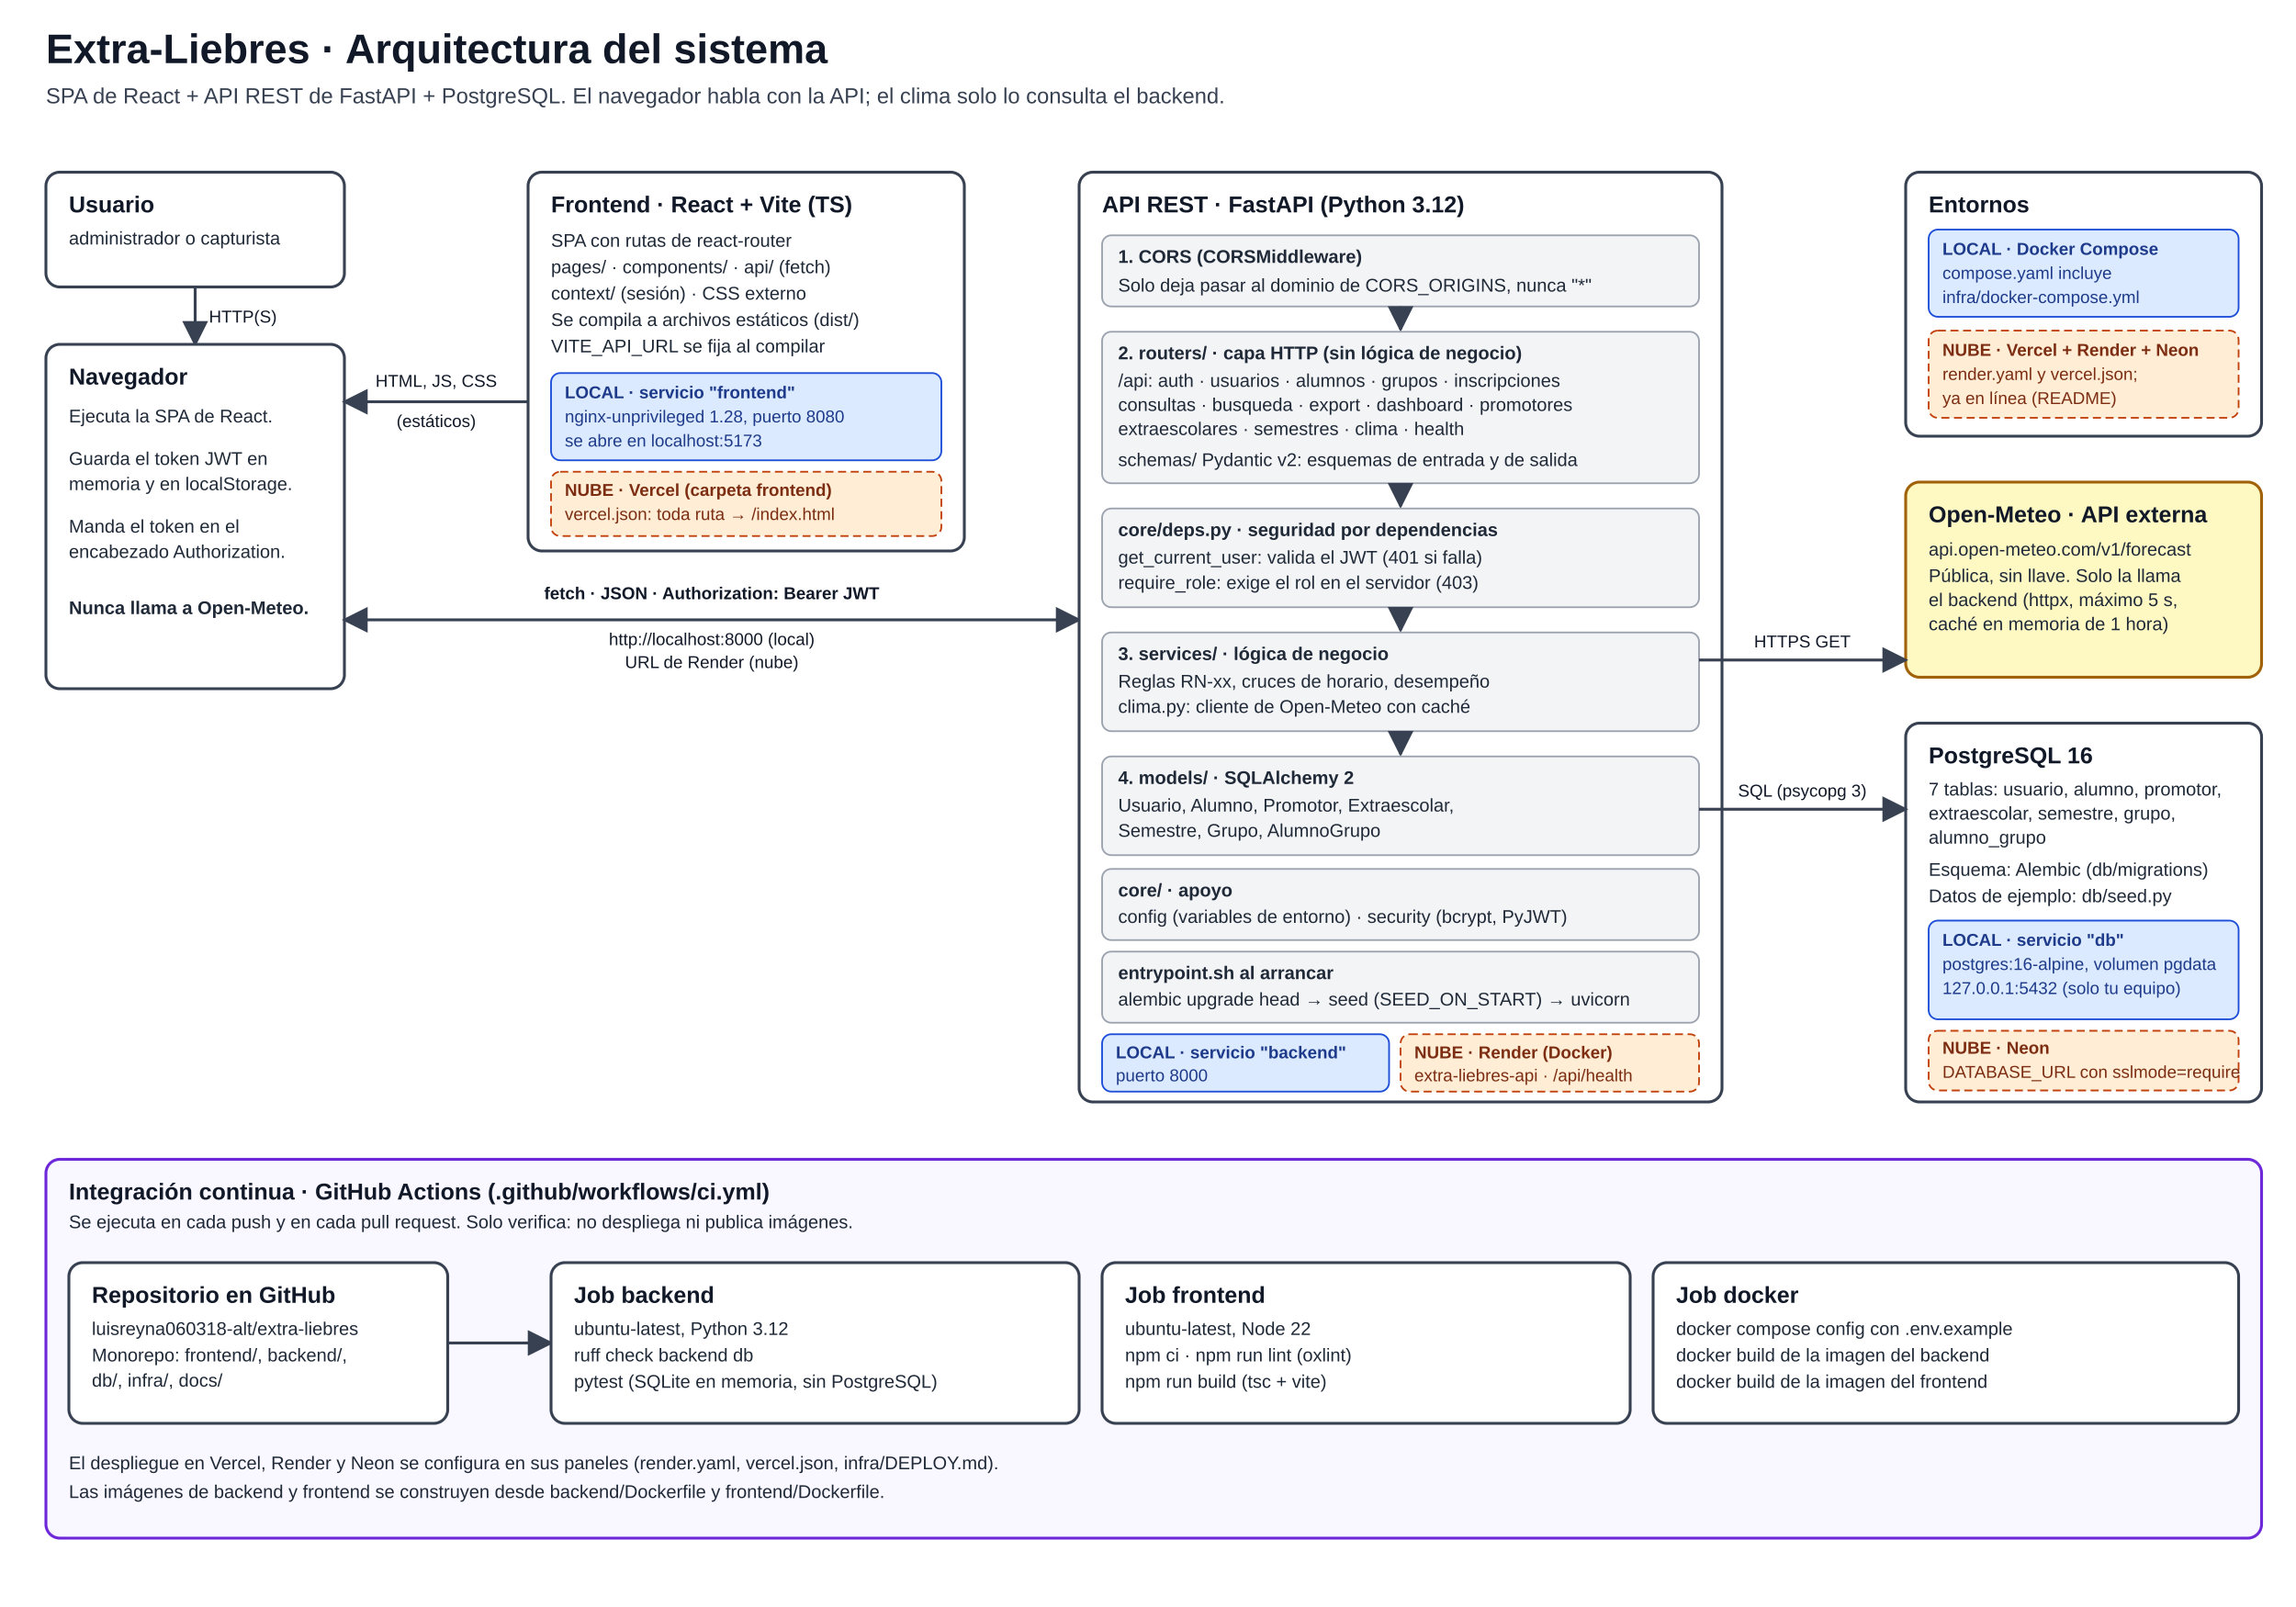
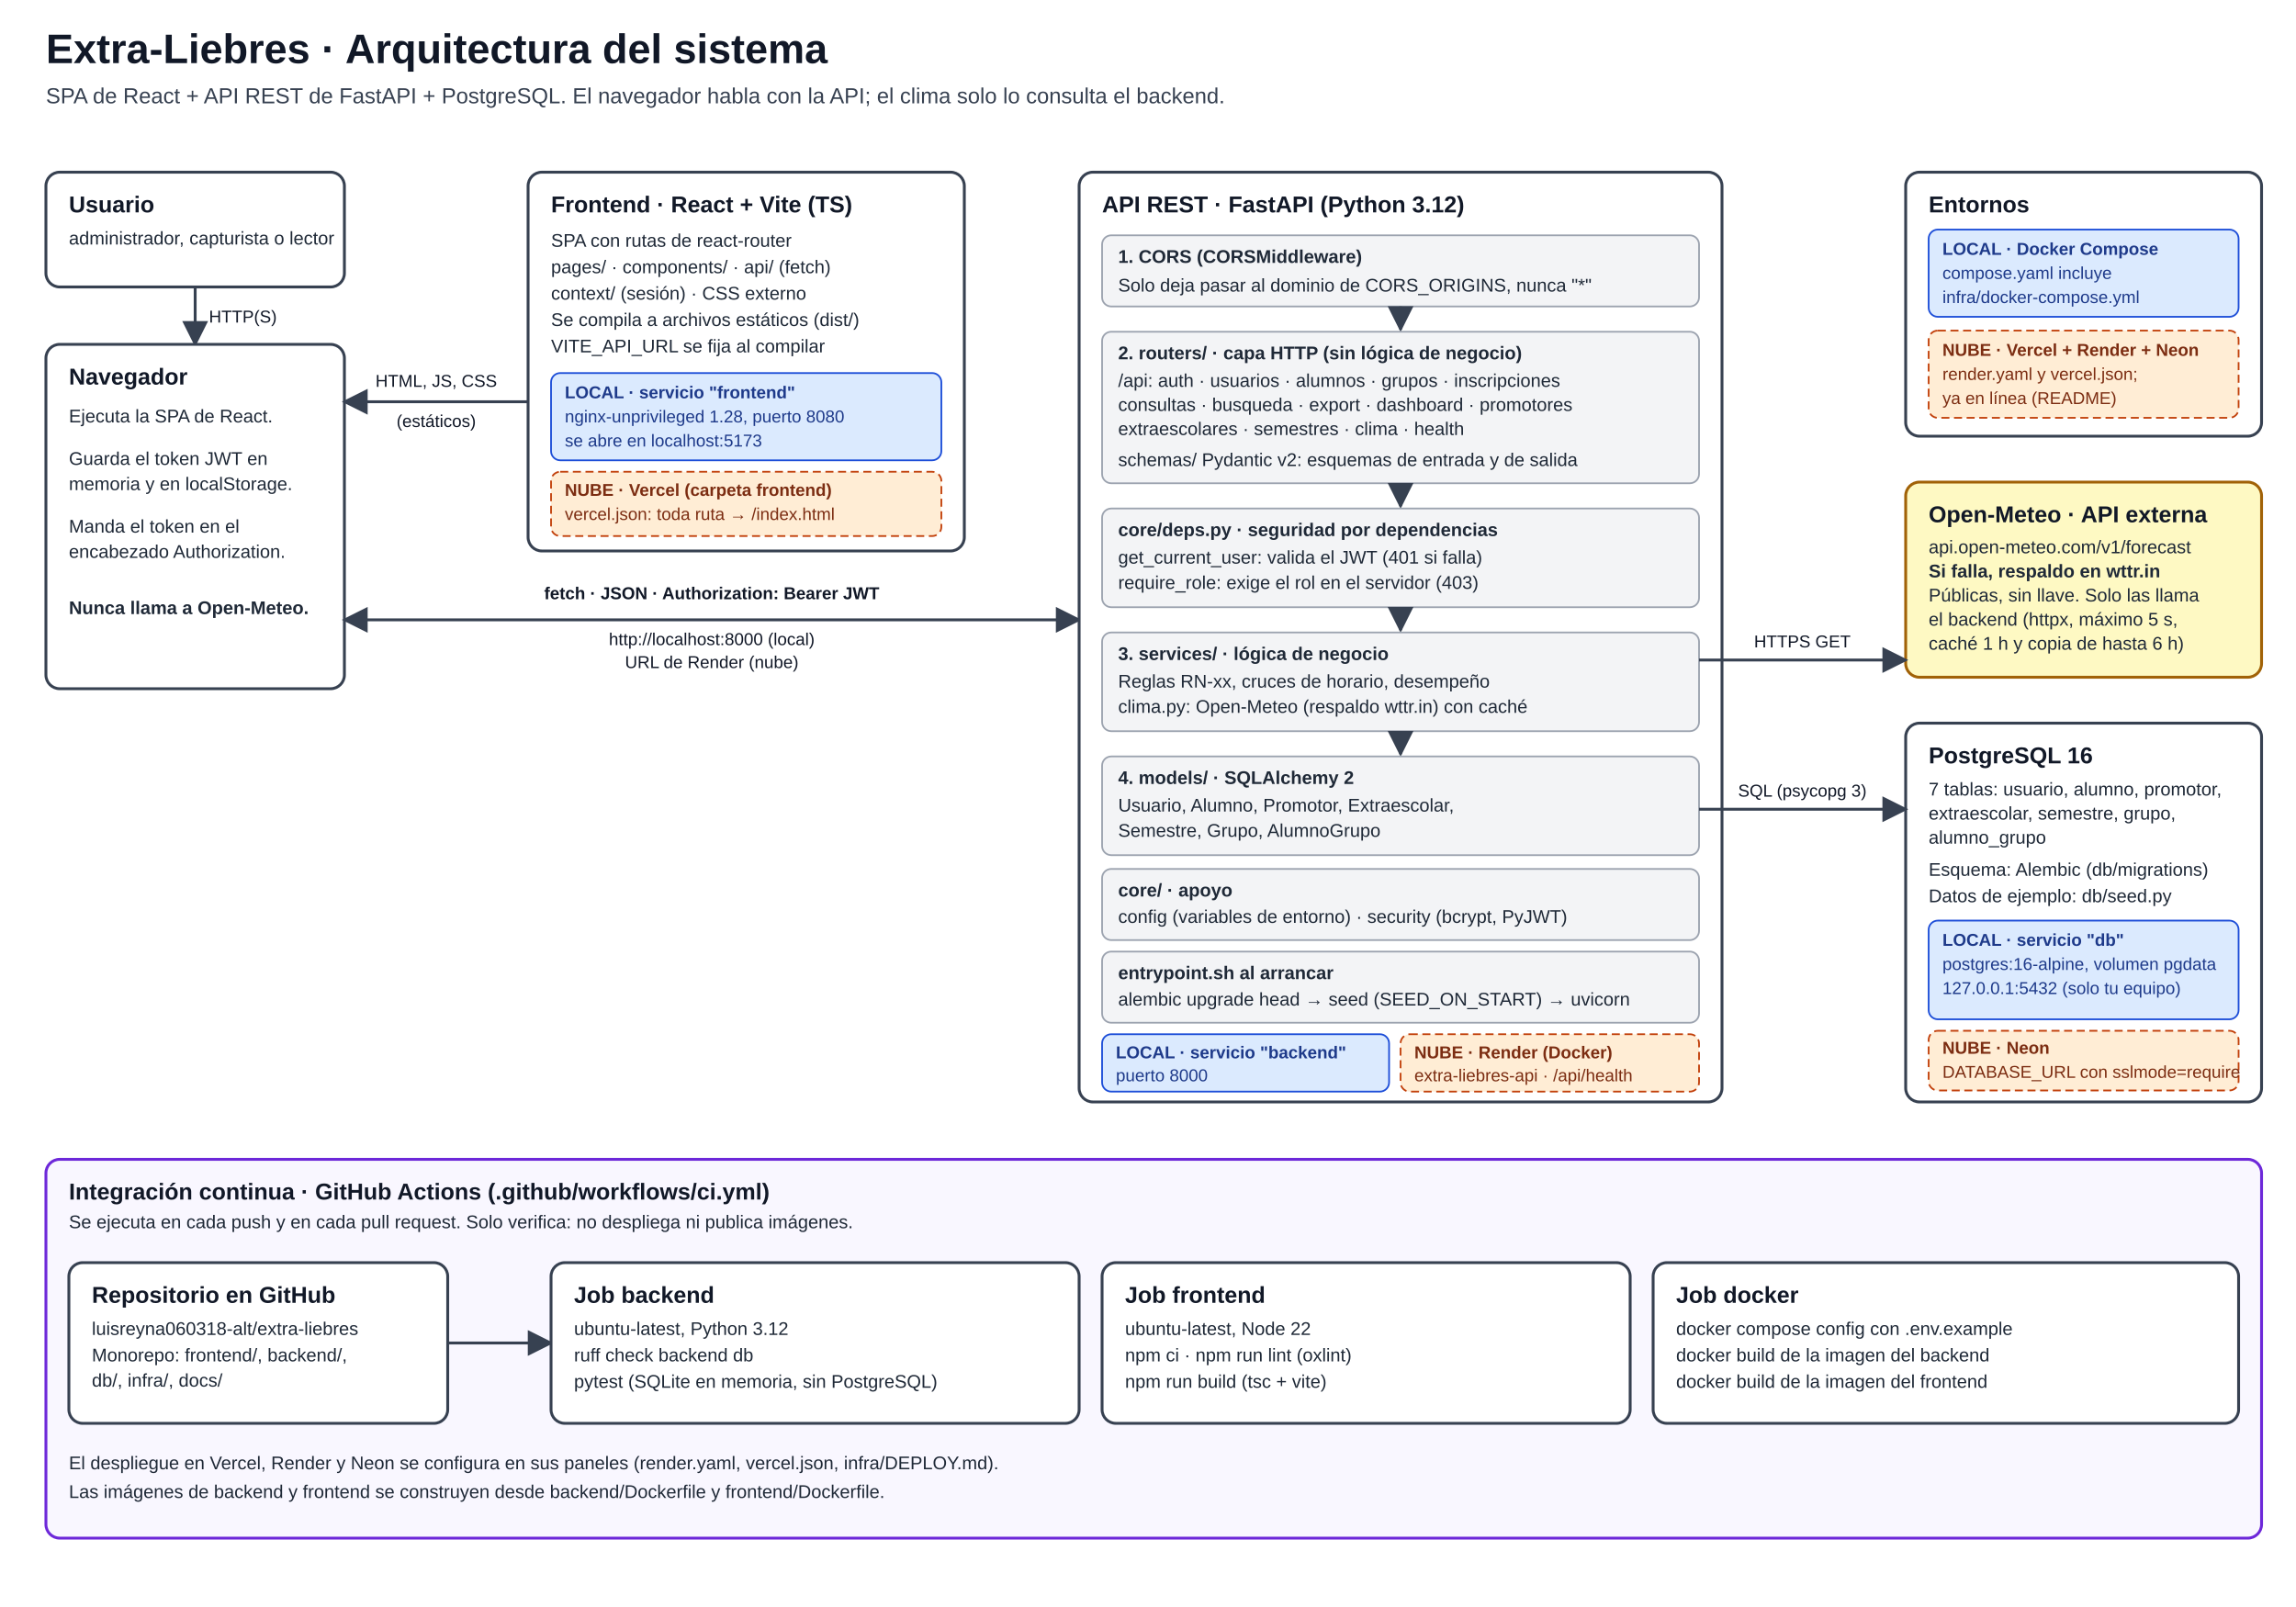
<svg xmlns="http://www.w3.org/2000/svg" width="2000" height="1400" viewBox="0 0 2000 1400" font-family="Segoe UI, Arial, sans-serif">
  <defs>
    <marker id="flecha" viewBox="0 0 10 10" refX="9" refY="5" markerWidth="9" markerHeight="9" orient="auto-start-reverse">
      <path d="M0,0 L10,5 L0,10 z" fill="#374151" />
    </marker>
    <style>
      .caja { fill: #ffffff; stroke: #374151; stroke-width: 2.5; }
      .interna { fill: #f3f4f6; stroke: #9ca3af; stroke-width: 1.5; }
      .externa { fill: #fef9c3; stroke: #a16207; stroke-width: 2.5; }
      .ci { fill: #ede9fe; stroke: #6d28d9; stroke-width: 2.5; }
      .local { fill: #dbeafe; stroke: #1d4ed8; stroke-width: 1.5; }
      .nube { fill: #ffedd5; stroke: #c2410c; stroke-width: 1.5; stroke-dasharray: 7 4; }
      .linea { stroke: #374151; stroke-width: 2.5; fill: none; }
      .titulo { font-size: 36px; font-weight: 700; fill: #111827; }
      .sub { font-size: 19px; fill: #374151; }
      .h { font-size: 20px; font-weight: 700; fill: #111827; }
      .d { font-size: 16px; fill: #1f2937; }
      .dn { font-size: 16px; font-weight: 700; fill: #1f2937; }
      .etq { font-size: 15px; fill: #111827; }
      .tl { font-size: 15px; fill: #1e3a8a; }
      .tn { font-size: 15px; fill: #7c2d12; }
      .b { font-weight: 700; }
    </style>
  </defs>
  <rect width="2000" height="1400" fill="#ffffff" />
  <text class="titulo" x="40" y="55">Extra-Liebres · Arquitectura del sistema</text>
  <text class="sub" x="40" y="90">SPA de React + API REST de FastAPI + PostgreSQL. El navegador habla con la API; el clima solo lo consulta el backend.</text>
  <rect class="caja" x="40" y="150" width="260" height="100" rx="12" />
  <text class="h" x="60" y="185">Usuario</text>
-   <text class="d" x="60" y="213">administrador o capturista</text>
+   <text class="d" x="60" y="213">administrador, capturista o lector</text>
  <line class="linea" x1="170" y1="250" x2="170" y2="300" marker-end="url(#flecha)" />
  <text class="etq" x="182" y="281">HTTP(S)</text>
  <rect class="caja" x="40" y="300" width="260" height="300" rx="12" />
  <text class="h" x="60" y="335">Navegador</text>
  <text class="d" x="60" y="368">Ejecuta la SPA de React.</text>
  <text class="d" x="60" y="405">Guarda el token JWT en</text>
  <text class="d" x="60" y="427">memoria y en localStorage.</text>
  <text class="d" x="60" y="464">Manda el token en el</text>
  <text class="d" x="60" y="486">encabezado Authorization.</text>
  <text class="dn" x="60" y="535">Nunca llama a Open-Meteo.</text>
  <rect class="caja" x="460" y="150" width="380" height="330" rx="12" />
  <text class="h" x="480" y="185">Frontend · React + Vite (TS)</text>
  <text class="d" x="480" y="215">SPA con rutas de react-router</text>
  <text class="d" x="480" y="238">pages/ · components/ · api/ (fetch)</text>
  <text class="d" x="480" y="261">context/ (sesión) · CSS externo</text>
  <text class="d" x="480" y="284">Se compila a archivos estáticos (dist/)</text>
  <text class="d" x="480" y="307">VITE_API_URL se fija al compilar</text>
  <rect class="local" x="480" y="325" width="340" height="76" rx="8" />
  <text class="tl b" x="492" y="347">LOCAL · servicio "frontend"</text>
  <text class="tl" x="492" y="368">nginx-unprivileged 1.28, puerto 8080</text>
  <text class="tl" x="492" y="389">se abre en localhost:5173</text>
  <rect class="nube" x="480" y="411" width="340" height="56" rx="8" />
  <text class="tn b" x="492" y="432">NUBE · Vercel (carpeta frontend)</text>
  <text class="tn" x="492" y="453">vercel.json: toda ruta → /index.html</text>
  <line class="linea" x1="460" y1="350" x2="300" y2="350" marker-end="url(#flecha)" />
  <text class="etq" x="380" y="337" text-anchor="middle">HTML, JS, CSS</text>
  <text class="etq" x="380" y="372" text-anchor="middle">(estáticos)</text>
  <line class="linea" x1="300" y1="540" x2="940" y2="540" marker-start="url(#flecha)" marker-end="url(#flecha)" />
  <text class="etq b" x="620" y="522" text-anchor="middle">fetch · JSON · Authorization: Bearer JWT</text>
  <text class="etq" x="620" y="562" text-anchor="middle">http://localhost:8000 (local)</text>
  <text class="etq" x="620" y="582" text-anchor="middle">URL de Render (nube)</text>
  <rect class="caja" x="940" y="150" width="560" height="810" rx="12" />
  <text class="h" x="960" y="185">API REST · FastAPI (Python 3.12)</text>
  <rect class="interna" x="960" y="205" width="520" height="62" rx="8" />
  <text class="dn" x="974" y="229">1. CORS (CORSMiddleware)</text>
  <text class="d" x="974" y="254">Solo deja pasar al dominio de CORS_ORIGINS, nunca "*"</text>
  <line class="linea" x1="1220" y1="267" x2="1220" y2="287" marker-end="url(#flecha)" />
  <rect class="interna" x="960" y="289" width="520" height="132" rx="8" />
  <text class="dn" x="974" y="313">2. routers/ · capa HTTP (sin lógica de negocio)</text>
  <text class="d" x="974" y="337">/api: auth · usuarios · alumnos · grupos · inscripciones</text>
  <text class="d" x="974" y="358">consultas · busqueda · export · dashboard · promotores</text>
  <text class="d" x="974" y="379">extraescolares · semestres · clima · health</text>
  <text class="d" x="974" y="406">schemas/ Pydantic v2: esquemas de entrada y de salida</text>
  <line class="linea" x1="1220" y1="421" x2="1220" y2="441" marker-end="url(#flecha)" />
  <rect class="interna" x="960" y="443" width="520" height="86" rx="8" />
  <text class="dn" x="974" y="467">core/deps.py · seguridad por dependencias</text>
  <text class="d" x="974" y="491">get_current_user: valida el JWT (401 si falla)</text>
  <text class="d" x="974" y="513">require_role: exige el rol en el servidor (403)</text>
  <line class="linea" x1="1220" y1="529" x2="1220" y2="549" marker-end="url(#flecha)" />
  <rect class="interna" x="960" y="551" width="520" height="86" rx="8" />
  <text class="dn" x="974" y="575">3. services/ · lógica de negocio</text>
  <text class="d" x="974" y="599">Reglas RN-xx, cruces de horario, desempeño</text>
-   <text class="d" x="974" y="621">clima.py: cliente de Open-Meteo con caché</text>
+   <text class="d" x="974" y="621">clima.py: Open-Meteo (respaldo wttr.in) con caché</text>
  <line class="linea" x1="1220" y1="637" x2="1220" y2="657" marker-end="url(#flecha)" />
  <rect class="interna" x="960" y="659" width="520" height="86" rx="8" />
  <text class="dn" x="974" y="683">4. models/ · SQLAlchemy 2</text>
  <text class="d" x="974" y="707">Usuario, Alumno, Promotor, Extraescolar,</text>
  <text class="d" x="974" y="729">Semestre, Grupo, AlumnoGrupo</text>
  <rect class="interna" x="960" y="757" width="520" height="62" rx="8" />
  <text class="dn" x="974" y="781">core/ · apoyo</text>
  <text class="d" x="974" y="804">config (variables de entorno) · security (bcrypt, PyJWT)</text>
  <rect class="interna" x="960" y="829" width="520" height="62" rx="8" />
  <text class="dn" x="974" y="853">entrypoint.sh al arrancar</text>
  <text class="d" x="974" y="876">alembic upgrade head → seed (SEED_ON_START) → uvicorn</text>
  <rect class="local" x="960" y="901" width="250" height="50" rx="8" />
  <text class="tl b" x="972" y="922">LOCAL · servicio "backend"</text>
  <text class="tl" x="972" y="942">puerto 8000</text>
  <rect class="nube" x="1220" y="901" width="260" height="50" rx="8" />
  <text class="tn b" x="1232" y="922">NUBE · Render (Docker)</text>
  <text class="tn" x="1232" y="942">extra-liebres-api · /api/health</text>
  <rect class="caja" x="1660" y="150" width="310" height="230" rx="12" />
  <text class="h" x="1680" y="185">Entornos</text>
  <rect class="local" x="1680" y="200" width="270" height="76" rx="8" />
  <text class="tl b" x="1692" y="222">LOCAL · Docker Compose</text>
  <text class="tl" x="1692" y="243">compose.yaml incluye</text>
  <text class="tl" x="1692" y="264">infra/docker-compose.yml</text>
  <rect class="nube" x="1680" y="288" width="270" height="76" rx="8" />
  <text class="tn b" x="1692" y="310">NUBE · Vercel + Render + Neon</text>
  <text class="tn" x="1692" y="331">render.yaml y vercel.json;</text>
  <text class="tn" x="1692" y="352">ya en línea (README)</text>
  <rect class="externa" x="1660" y="420" width="310" height="170" rx="12" />
  <text class="h" x="1680" y="455">Open-Meteo · API externa</text>
-   <text class="d" x="1680" y="484">api.open-meteo.com/v1/forecast</text>
-   <text class="d" x="1680" y="507">Pública, sin llave. Solo la llama</text>
-   <text class="d" x="1680" y="528">el backend (httpx, máximo 5 s,</text>
-   <text class="d" x="1680" y="549">caché en memoria de 1 hora)</text>
+   <text class="d" x="1680" y="482">api.open-meteo.com/v1/forecast</text>
+   <text class="dn" x="1680" y="503">Si falla, respaldo en wttr.in</text>
+   <text class="d" x="1680" y="524">Públicas, sin llave. Solo las llama</text>
+   <text class="d" x="1680" y="545">el backend (httpx, máximo 5 s,</text>
+   <text class="d" x="1680" y="566">caché 1 h y copia de hasta 6 h)</text>
  <line class="linea" x1="1480" y1="575" x2="1660" y2="575" marker-end="url(#flecha)" />
  <text class="etq" x="1570" y="564" text-anchor="middle">HTTPS GET</text>
  <rect class="caja" x="1660" y="630" width="310" height="330" rx="12" />
  <text class="h" x="1680" y="665">PostgreSQL 16</text>
  <text class="d" x="1680" y="693">7 tablas: usuario, alumno, promotor,</text>
  <text class="d" x="1680" y="714">extraescolar, semestre, grupo,</text>
  <text class="d" x="1680" y="735">alumno_grupo</text>
  <text class="d" x="1680" y="763">Esquema: Alembic (db/migrations)</text>
  <text class="d" x="1680" y="786">Datos de ejemplo: db/seed.py</text>
  <rect class="local" x="1680" y="802" width="270" height="86" rx="8" />
  <text class="tl b" x="1692" y="824">LOCAL · servicio "db"</text>
  <text class="tl" x="1692" y="845">postgres:16-alpine, volumen pgdata</text>
  <text class="tl" x="1692" y="866">127.0.0.1:5432 (solo tu equipo)</text>
  <rect class="nube" x="1680" y="898" width="270" height="52" rx="8" />
  <text class="tn b" x="1692" y="918">NUBE · Neon</text>
  <text class="tn" x="1692" y="939">DATABASE_URL con sslmode=require</text>
  <line class="linea" x1="1480" y1="705" x2="1660" y2="705" marker-end="url(#flecha)" />
  <text class="etq" x="1570" y="694" text-anchor="middle">SQL (psycopg 3)</text>
  <rect class="ci" x="40" y="1010" width="1930" height="330" rx="12" fill-opacity="0.35" />
  <text class="h" x="60" y="1045">Integración continua · GitHub Actions (.github/workflows/ci.yml)</text>
  <text class="d" x="60" y="1070">Se ejecuta en cada push y en cada pull request. Solo verifica: no despliega ni publica imágenes.</text>
  <rect class="caja" x="60" y="1100" width="330" height="140" rx="12" />
  <text class="h" x="80" y="1135">Repositorio en GitHub</text>
  <text class="d" x="80" y="1163">luisreyna060318-alt/extra-liebres</text>
  <text class="d" x="80" y="1186">Monorepo: frontend/, backend/,</text>
  <text class="d" x="80" y="1208">db/, infra/, docs/</text>
  <line class="linea" x1="390" y1="1170" x2="480" y2="1170" marker-end="url(#flecha)" />
  <rect class="caja" x="480" y="1100" width="460" height="140" rx="12" />
  <text class="h" x="500" y="1135">Job backend</text>
  <text class="d" x="500" y="1163">ubuntu-latest, Python 3.12</text>
  <text class="d" x="500" y="1186">ruff check backend db</text>
  <text class="d" x="500" y="1209">pytest (SQLite en memoria, sin PostgreSQL)</text>
  <rect class="caja" x="960" y="1100" width="460" height="140" rx="12" />
  <text class="h" x="980" y="1135">Job frontend</text>
  <text class="d" x="980" y="1163">ubuntu-latest, Node 22</text>
  <text class="d" x="980" y="1186">npm ci · npm run lint (oxlint)</text>
  <text class="d" x="980" y="1209">npm run build (tsc + vite)</text>
  <rect class="caja" x="1440" y="1100" width="510" height="140" rx="12" />
  <text class="h" x="1460" y="1135">Job docker</text>
  <text class="d" x="1460" y="1163">docker compose config con .env.example</text>
  <text class="d" x="1460" y="1186">docker build de la imagen del backend</text>
  <text class="d" x="1460" y="1209">docker build de la imagen del frontend</text>
  <text class="d" x="60" y="1280">El despliegue en Vercel, Render y Neon se configura en sus paneles (render.yaml, vercel.json, infra/DEPLOY.md).</text>
  <text class="d" x="60" y="1305">Las imágenes de backend y frontend se construyen desde backend/Dockerfile y frontend/Dockerfile.</text>
</svg>
